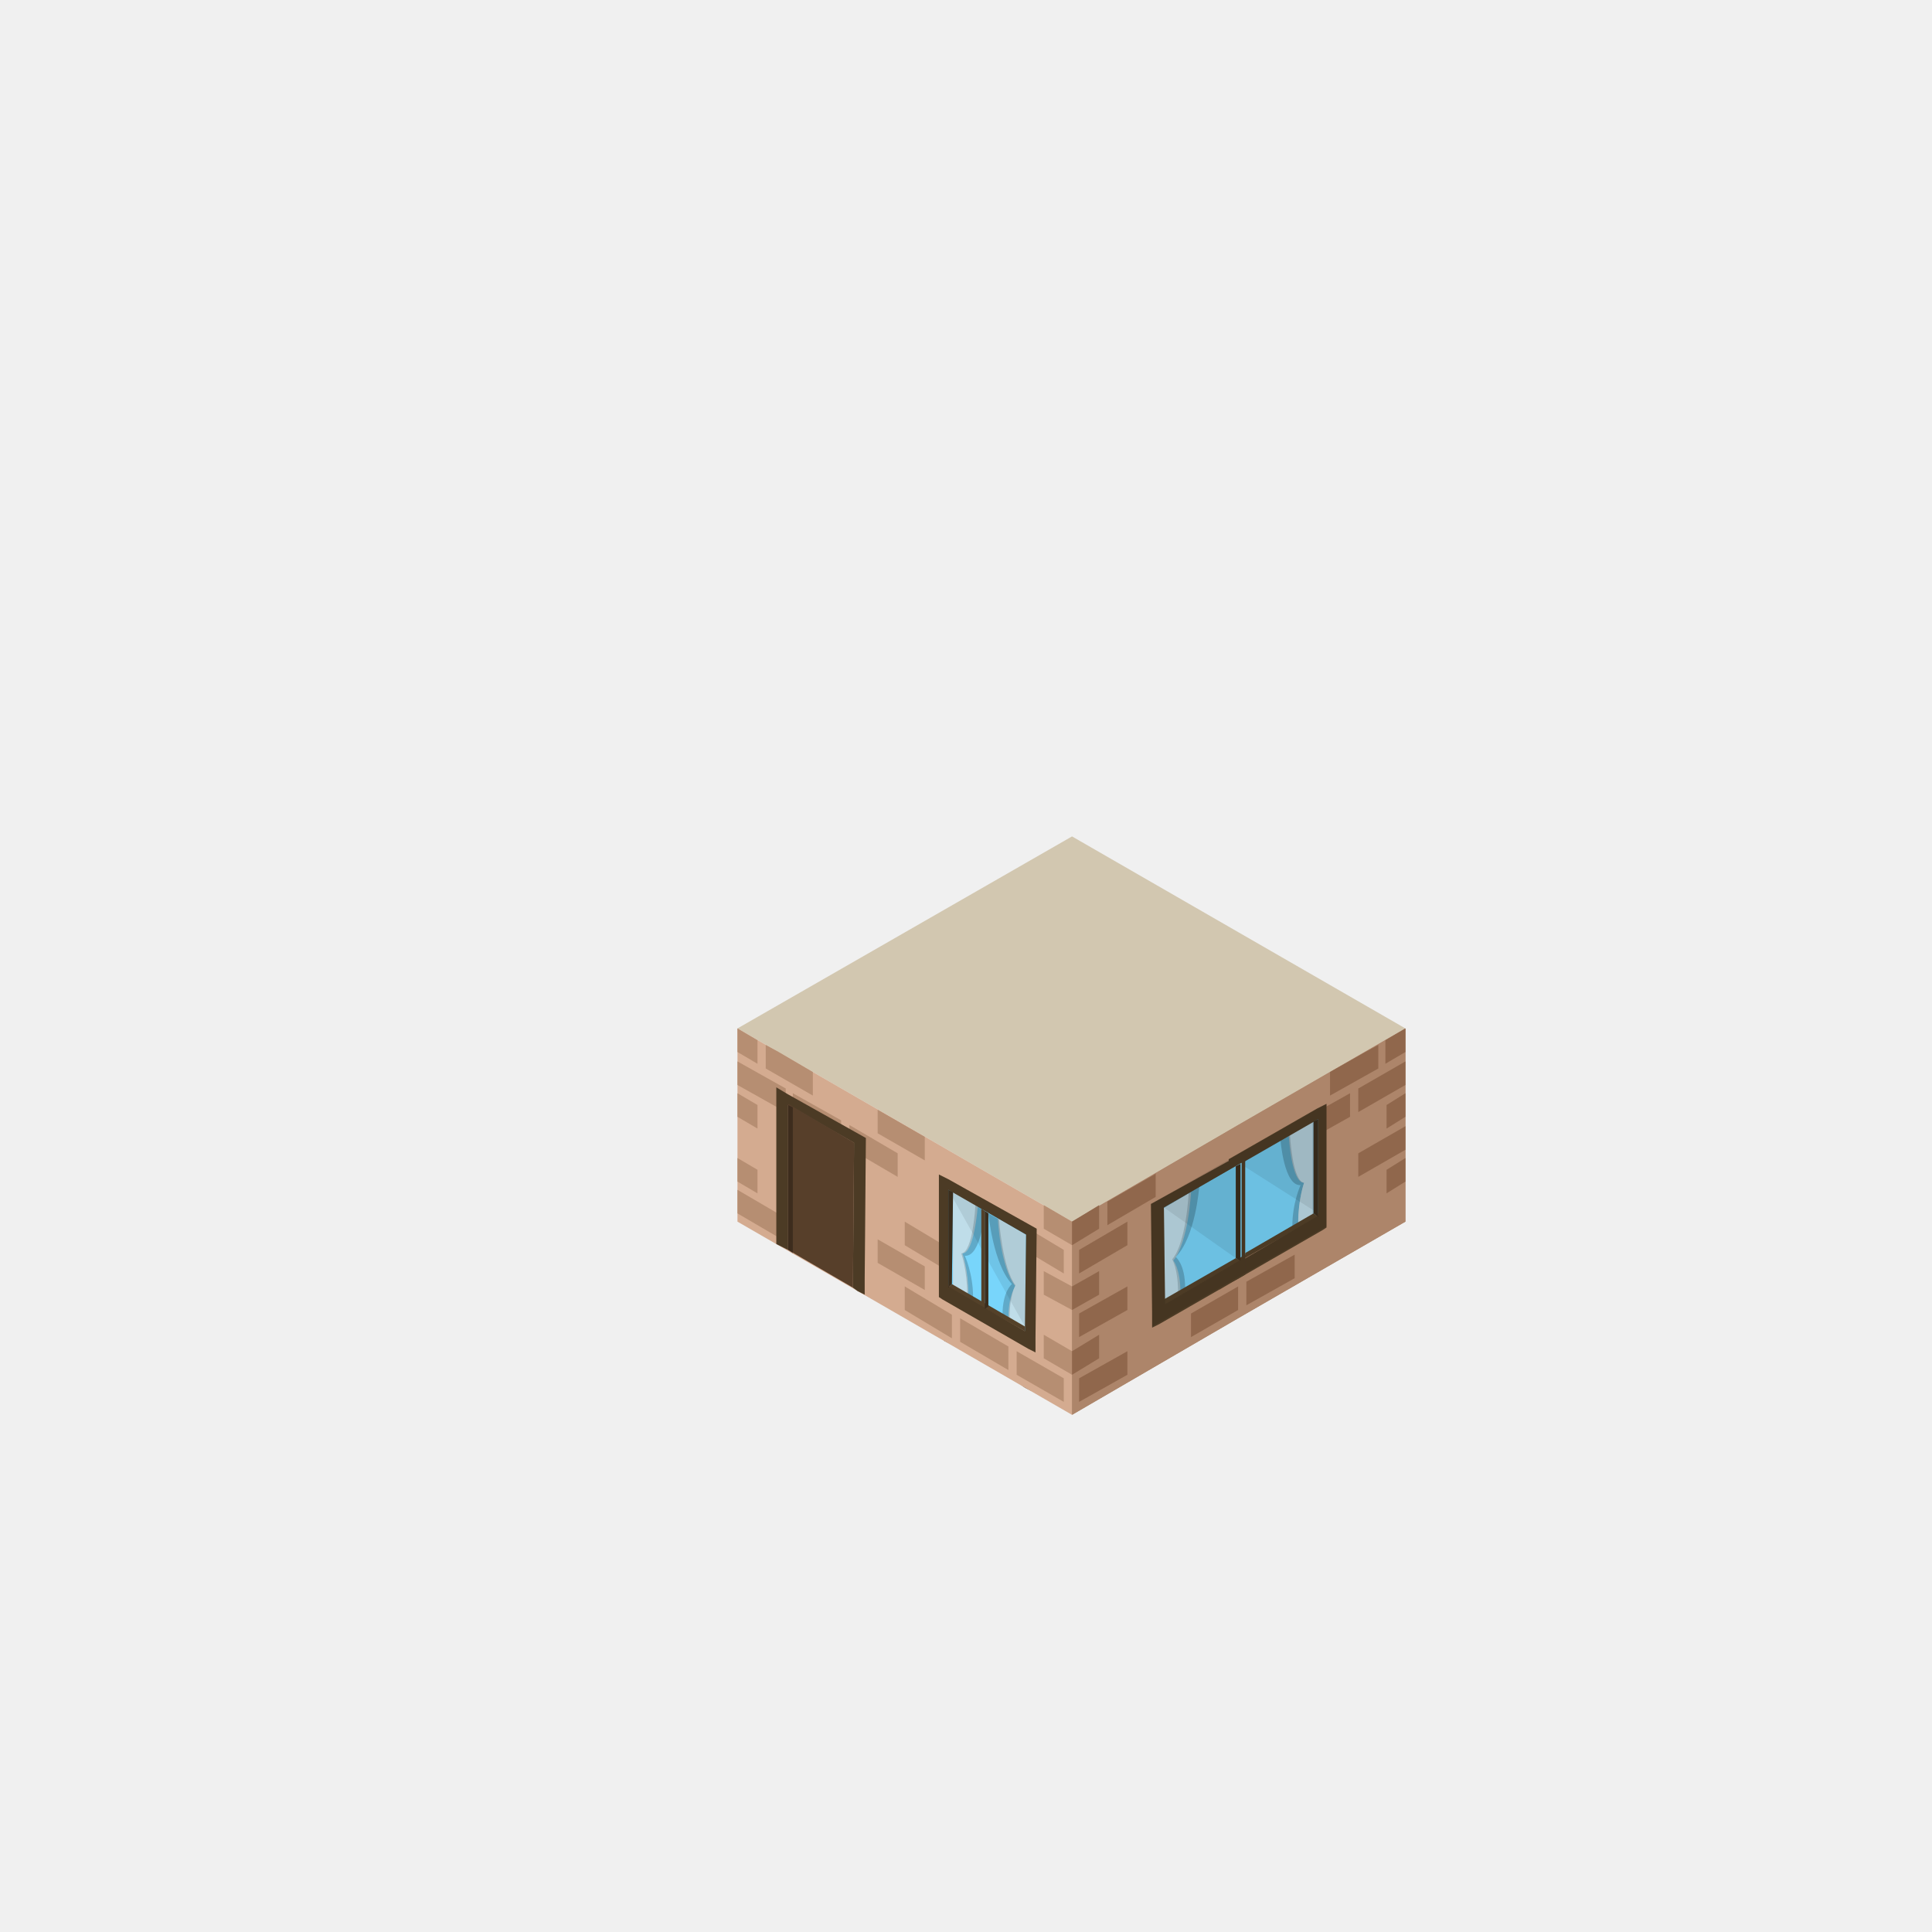
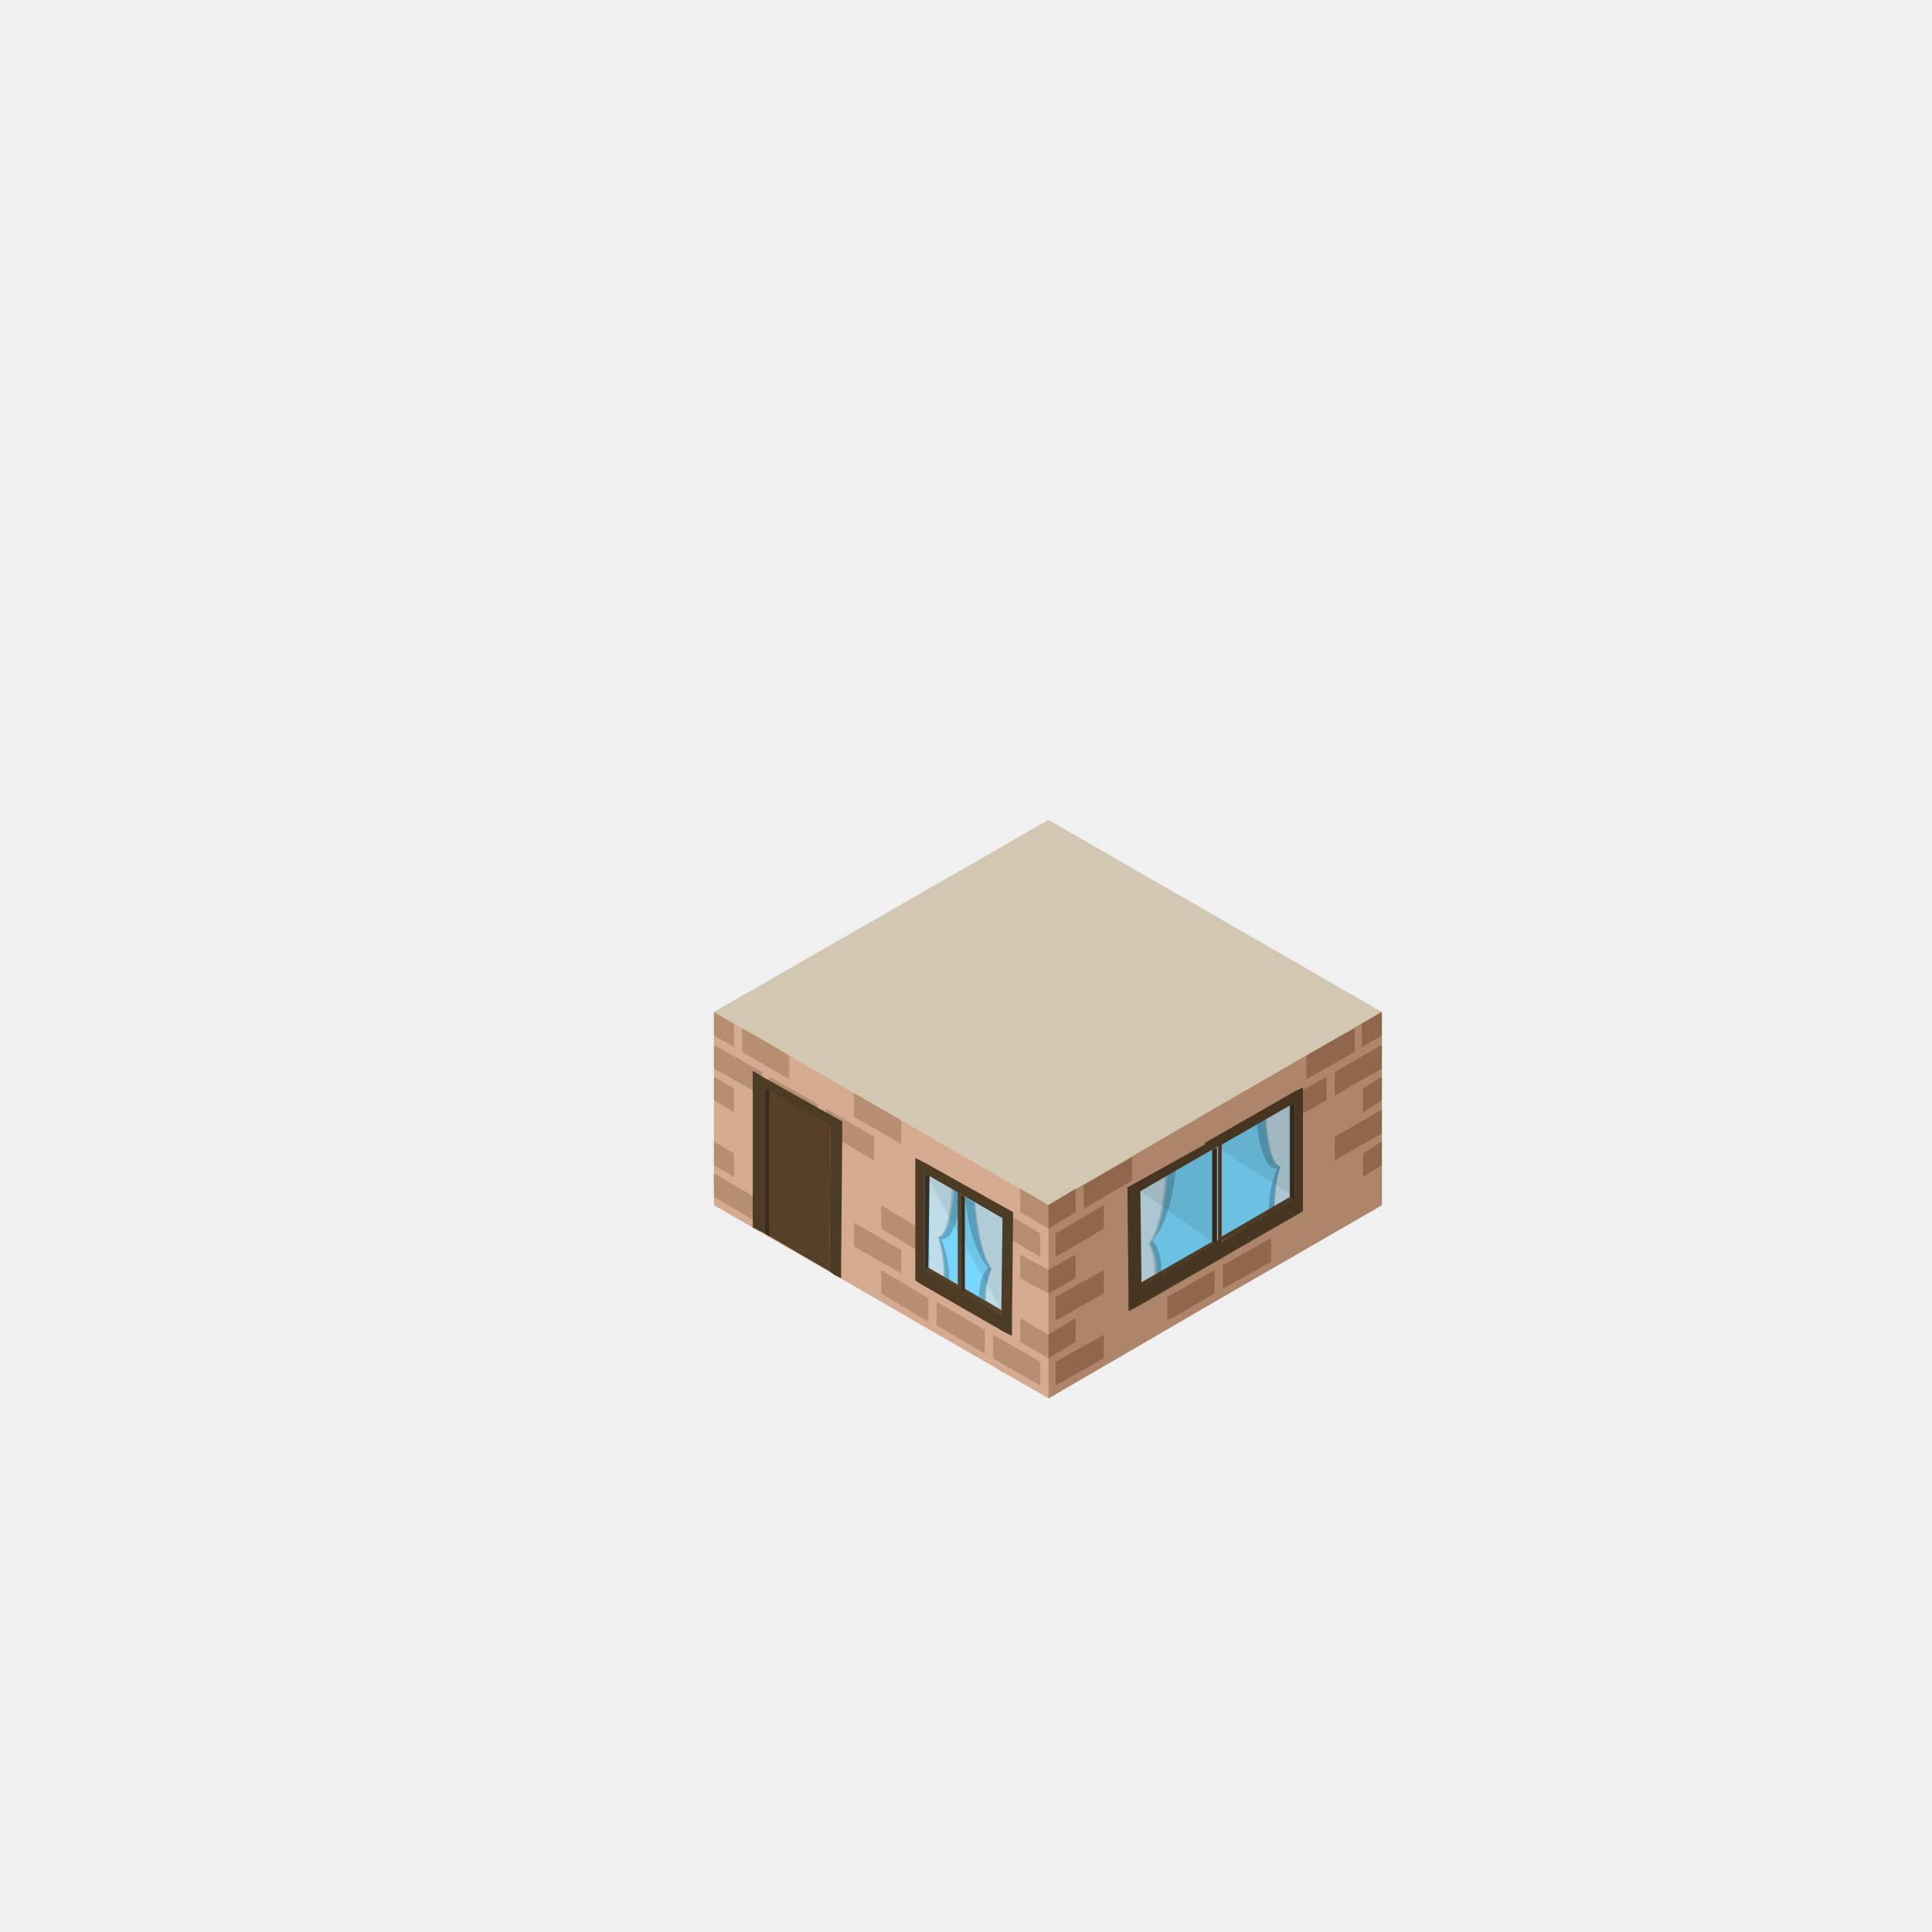
- <svg xmlns="http://www.w3.org/2000/svg" xmlns:xlink="http://www.w3.org/1999/xlink" version="1.1" id="Layer_1" x="0px" y="0px" width="164px" height="164px" viewBox="0 0 164 164" enable-background="new 0 0 164 164" xml:space="preserve">
+ <svg xmlns="http://www.w3.org/2000/svg" xmlns:xlink="http://www.w3.org/1999/xlink" version="1.1" id="Layer_1" x="0px" y="0px" viewBox="25 -25.6 164 164" style="enable-background:new 25 -25.6 164 164;" xml:space="preserve">
+   <style type="text/css">
+ 	.st0{fill:#D2C7B0;}
+ 	.st1{fill:#AD856A;}
+ 	.st2{clip-path:url(#SVGID_2_);}
+ 	.st3{fill:none;}
+ 	.st4{fill:#544129;}
+ 	.st5{fill:#60462F;}
+ 	.st6{opacity:0.1;enable-background:new    ;}
+ 	.st7{opacity:0.3;enable-background:new    ;}
+ 	.st8{fill:#D4AB90;}
+ 	.st9{fill:#B68E72;}
+ 	.st10{fill:#90674C;}
+ 	.st11{fill:#78D5FB;}
+ 	.st12{opacity:0.2;enable-background:new    ;}
+ 	.st13{opacity:0.6;}
+ 	.st14{fill:#C6C6C6;}
+ 	.st15{fill:#FFFFFF;}
+ 	.st16{opacity:8.000000e-02;enable-background:new    ;}
+ </style>
  <g id="A1-building">
-     <polygon id="XMLID_5993_" fill="#D2C7B0" points="91,103.7 119.3,87.3 91,71 62.6,87.3  " />
+     <polygon id="XMLID_5993_" class="st0" points="114,76.7 142.3,60.3 114,44 85.6,60.3  " />
    <g id="XMLID_3_">
-       <polygon id="XMLID_5992_" fill="#AD856A" points="91,120.1 91,103.7 91,103.7 105.1,95.5 119.3,87.3 119.3,103.7 119.3,103.7     105.1,111.9   " />
+       <polygon id="XMLID_5992_" class="st1" points="114,93.1 114,76.7 114,76.7 128.1,68.5 142.3,60.3 142.3,76.7 142.3,76.7     128.1,84.9   " />
      <g id="Door_11_">
-         <defs>
-           <polygon id="XMLID_5963_" points="76.8,111.9 91,120.1 91,103.7 76.8,95.5     " />
-         </defs>
-         <clipPath id="XMLID_10_">
-           <use xlink:href="#XMLID_5963_" overflow="visible" />
-         </clipPath>
-         <g id="XMLID_5964_" clip-path="url(#XMLID_10_)">
-           <g id="XMLID_5981_">
-             <g id="XMLID_5984_">
-               <g id="XMLID_5985_">
-                 <g id="XMLID_5986_">
-                   <g id="XMLID_5987_">
-                     <g id="XMLID_5988_">
-                       <g id="XMLID_5989_">
-                         <polygon id="XMLID_5991_" fill="none" points="81.1,102 81.1,114.3 86.6,117.5 86.6,105.2            " />
-                         <polygon id="XMLID_5990_" fill="#544129" points="81.1,101.1 80.1,100.5 80.1,113.8 80.7,114.1 81.1,114.3 81.1,102              86.6,105.2 86.6,117.5 87,117.8 87.6,118.1 87.6,116.8 87.7,104.8            " />
-                       </g>
-                     </g>
-                   </g>
-                 </g>
-               </g>
-             </g>
-             <g id="XMLID_5982_">
-               <polygon id="XMLID_5983_" fill="none" points="81.1,102 81.1,114.3 86.6,117.5 86.6,105.2       " />
-             </g>
-           </g>
-           <g id="XMLID_5965_">
-             <g id="XMLID_5968_">
-               <polygon id="XMLID_5980_" fill="#60462F" points="86.6,117.5 81.1,114.3 81.1,101.9 86.6,105.2       " />
-               <polygon id="XMLID_5979_" opacity="0.1" points="86.6,117.5 81.1,114.3 81.1,102 86.6,105.2       " />
-               <g id="XMLID_5969_">
-                 <g id="XMLID_5972_">
-                   <g id="XMLID_5973_">
-                     <g id="XMLID_5974_">
-                       <g id="XMLID_5975_">
-                         <g id="XMLID_5976_">
-                           <g id="XMLID_5977_">
-                             <polygon id="XMLID_5978_" fill="none" points="81.1,102 81.1,114.3 86.6,117.5 86.6,105.2              " />
-                           </g>
-                         </g>
-                       </g>
-                     </g>
-                   </g>
-                 </g>
-                 <g id="XMLID_5970_">
-                   <polygon id="XMLID_5971_" fill="none" points="81.1,102 81.1,114.3 86.6,117.5 86.6,105.2         " />
-                 </g>
-               </g>
-             </g>
-             <polygon id="XMLID_5967_" opacity="0.1" points="81.1,101.1 80.1,100.5 80.1,113.8 81.1,114.3 81.1,102 86.6,105.2 86.6,117.5        87.6,118.1 87.6,116.8 87.7,104.8      " />
-             <polygon id="XMLID_5966_" opacity="0.3" points="81.1,102 81.1,114.3 81.5,114.6 81.5,102.2      " />
-           </g>
-         </g>
-       </g>
-       <polygon id="XMLID_5962_" fill="#D4AB90" points="62.6,103.7 91,120.1 91,103.7 62.6,87.3   " />
-       <polygon id="XMLID_5961_" fill="#AD856A" points="91,120.1 91,103.7 91,103.7 105.1,95.5 119.3,87.3 119.3,103.7 119.3,103.7     105.1,111.9   " />
+         <g>
+           <defs>
+             <polygon id="SVGID_1_" points="99.8,84.9 114,93.1 114,76.7 99.8,68.5      " />
+           </defs>
+           <clipPath id="SVGID_2_">
+             <use xlink:href="#SVGID_1_" style="overflow:visible;" />
+           </clipPath>
+           <g id="XMLID_5964_" class="st2">
+             <g id="XMLID_5981_">
+               <g id="XMLID_5984_">
+                 <g id="XMLID_5985_">
+                   <g id="XMLID_5986_">
+                     <g id="XMLID_5987_">
+                       <g id="XMLID_5988_">
+                         <g id="XMLID_5989_">
+                           <polygon id="XMLID_5991_" class="st3" points="104.1,75 104.1,87.3 109.6,90.5 109.6,78.2             " />
+                           <polygon id="XMLID_5990_" class="st4" points="104.1,74.1 103.1,73.5 103.1,86.8 103.7,87.1 104.1,87.3 104.1,75               109.6,78.2 109.6,90.5 110,90.8 110.6,91.1 110.6,89.8 110.7,77.8             " />
+                         </g>
+                       </g>
+                     </g>
+                   </g>
+                 </g>
+               </g>
+               <g id="XMLID_5982_">
+                 <polygon id="XMLID_5983_" class="st3" points="104.1,75 104.1,87.3 109.6,90.5 109.6,78.2        " />
+               </g>
+             </g>
+             <g id="XMLID_5965_">
+               <g id="XMLID_5968_">
+                 <polygon id="XMLID_5980_" class="st5" points="109.6,90.5 104.1,87.3 104.1,74.9 109.6,78.2        " />
+                 <polygon id="XMLID_5979_" class="st6" points="109.6,90.5 104.1,87.3 104.1,75 109.6,78.2        " />
+                 <g id="XMLID_5969_">
+                   <g id="XMLID_5972_">
+                     <g id="XMLID_5973_">
+                       <g id="XMLID_5974_">
+                         <g id="XMLID_5975_">
+                           <g id="XMLID_5976_">
+                             <g id="XMLID_5977_">
+                               <polygon id="XMLID_5978_" class="st3" points="104.1,75 104.1,87.3 109.6,90.5 109.6,78.2               " />
+                             </g>
+                           </g>
+                         </g>
+                       </g>
+                     </g>
+                   </g>
+                   <g id="XMLID_5970_">
+                     <polygon id="XMLID_5971_" class="st3" points="104.1,75 104.1,87.3 109.6,90.5 109.6,78.2          " />
+                   </g>
+                 </g>
+               </g>
+               <polygon id="XMLID_5967_" class="st6" points="104.1,74.1 103.1,73.5 103.1,86.8 104.1,87.3 104.1,75 109.6,78.2 109.6,90.5         110.6,91.1 110.6,89.8 110.7,77.8       " />
+               <polygon id="XMLID_5966_" class="st7" points="104.1,75 104.1,87.3 104.5,87.6 104.5,75.2       " />
+             </g>
+           </g>
+         </g>
+       </g>
+       <polygon id="XMLID_5962_" class="st8" points="85.6,76.7 114,93.1 114,76.7 85.6,60.3   " />
+       <polygon id="XMLID_5961_" class="st1" points="114,93.1 114,76.7 114,76.7 128.1,68.5 142.3,60.3 142.3,76.7 142.3,76.7     128.1,84.9   " />
      <g id="XMLID_5950_">
-         <polygon id="XMLID_5960_" fill="none" points="76.8,95.5 76.8,111.9 76.8,111.9 91,120.1 91,103.7 91,103.7    " />
-         <polygon id="XMLID_5959_" fill="#B68E72" points="88.6,102.3 88.6,104.3 91,105.7 91,103.7    " />
-         <polygon id="XMLID_5958_" fill="#B68E72" points="86.3,105.7 90.3,108.1 90.3,106.1 86.3,103.7    " />
-         <polygon id="XMLID_5957_" fill="#B68E72" points="86.3,116.7 90.3,119 90.3,117 86.3,114.7    " />
-         <polygon id="XMLID_5956_" fill="#B68E72" points="81.5,113.9 85.6,116.3 85.6,114.3 81.5,111.9    " />
-         <polyline id="XMLID_5955_" fill="#B68E72" points="80.8,113.6 80.8,111.6 76.8,109.2 76.8,111.2    " />
-         <polygon id="XMLID_5954_" fill="#B68E72" points="81.5,108.5 85.6,110.8 85.6,108.8 81.5,106.5    " />
-         <polygon id="XMLID_5953_" fill="#B68E72" points="80.8,106.1 76.8,103.7 76.8,105.7 80.8,108.1    " />
-         <polygon id="XMLID_5952_" fill="#B68E72" points="88.6,115.3 91,116.7 91,114.7 88.6,113.3    " />
-         <polygon id="XMLID_5951_" fill="#B68E72" points="88.6,109.9 91,111.2 91,109.2 88.6,107.9    " />
+         <polygon id="XMLID_5960_" class="st3" points="99.8,68.5 99.8,84.9 99.8,84.9 114,93.1 114,76.7 114,76.7    " />
+         <polygon id="XMLID_5959_" class="st9" points="111.6,75.3 111.6,77.3 114,78.7 114,76.7    " />
+         <polygon id="XMLID_5958_" class="st9" points="109.3,78.7 113.3,81.1 113.3,79.1 109.3,76.7    " />
+         <polygon id="XMLID_5957_" class="st9" points="109.3,89.7 113.3,92 113.3,90 109.3,87.7    " />
+         <polygon id="XMLID_5956_" class="st9" points="104.5,86.9 108.6,89.3 108.6,87.3 104.5,84.9    " />
+         <polyline id="XMLID_5955_" class="st9" points="103.8,86.6 103.8,84.6 99.8,82.2 99.8,84.2    " />
+         <polygon id="XMLID_5954_" class="st9" points="104.5,81.5 108.6,83.8 108.6,81.8 104.5,79.5    " />
+         <polygon id="XMLID_5953_" class="st9" points="103.8,79.1 99.8,76.7 99.8,78.7 103.8,81.1    " />
+         <polygon id="XMLID_5952_" class="st9" points="111.6,88.3 114,89.7 114,87.7 111.6,86.3    " />
+         <polygon id="XMLID_5951_" class="st9" points="111.6,82.9 114,84.2 114,82.2 111.6,80.9    " />
      </g>
      <g id="XMLID_5923_">
        <g id="XMLID_5927_">
-           <polygon id="XMLID_5949_" fill="#90674C" points="94,102 98,99.7 98.1,99.6 98.1,101.6 94,104     " />
-           <polygon id="XMLID_5948_" fill="#90674C" points="93.3,102.3 93.3,104.3 91,105.7 91,103.7     " />
-           <polygon id="XMLID_5947_" fill="#90674C" points="95.7,105.7 91.6,108.1 91.6,106.1 95.7,103.7     " />
-           <polygon id="XMLID_5946_" fill="#90674C" points="95.7,116.7 91.6,119 91.6,117 95.7,114.7     " />
-           <polygon id="XMLID_5945_" fill="#90674C" points="101.1,111.5 105.1,109.2 105.1,111.2 101.1,113.5     " />
-           <polygon id="XMLID_5944_" fill="#90674C" points="95.7,111.2 91.6,113.5 91.6,111.5 95.7,109.2     " />
-           <polygon id="XMLID_5940_" fill="#90674C" points="93.3,115.3 91,116.7 91,114.7 93.3,113.3     " />
-           <polygon id="XMLID_5939_" fill="#90674C" points="103.5,107.5 105.1,106.5 105.1,108.5 103.5,109.5     " />
-           <polygon id="XMLID_5928_" fill="#90674C" points="93.3,109.9 91,111.2 91,109.2 93.3,107.9     " />
+           <polygon id="XMLID_5949_" class="st10" points="117,75 121,72.7 121.1,72.6 121.1,74.6 117,77     " />
+           <polygon id="XMLID_5948_" class="st10" points="116.3,75.3 116.3,77.3 114,78.7 114,76.7     " />
+           <polygon id="XMLID_5947_" class="st10" points="118.7,78.7 114.6,81.1 114.6,79.1 118.7,76.7     " />
+           <polygon id="XMLID_5946_" class="st10" points="118.7,89.7 114.6,92 114.6,90 118.7,87.7     " />
+           <polygon id="XMLID_5945_" class="st10" points="124.1,84.5 128.1,82.2 128.1,84.2 124.1,86.5     " />
+           <polygon id="XMLID_5944_" class="st10" points="118.7,84.2 114.6,86.5 114.6,84.5 118.7,82.2     " />
+           <polygon id="XMLID_5940_" class="st10" points="116.3,88.3 114,89.7 114,87.7 116.3,86.3     " />
+           <polygon id="XMLID_5939_" class="st10" points="126.5,80.5 128.1,79.5 128.1,81.5 126.5,82.5     " />
+           <polygon id="XMLID_5928_" class="st10" points="116.3,82.9 114,84.2 114,82.2 116.3,80.9     " />
        </g>
      </g>
      <g id="XMLID_5912_">
        <g id="XMLID_5913_">
-           <polygon id="XMLID_5921_" fill="#90674C" points="117.6,88.3 119.3,87.3 119.3,89.3 117.6,90.3     " />
-           <polygon id="XMLID_5920_" fill="#90674C" points="112.9,91 115.9,89.3 117,88.7 117,90.7 112.9,93     " />
-           <polygon id="XMLID_5919_" fill="#90674C" points="114.6,94.8 110.5,97.1 110.5,95.1 114.6,92.8     " />
-           <polygon id="XMLID_5918_" fill="#90674C" points="115.3,92.4 119.3,90.1 119.3,92.1 115.3,94.4     " />
-           <polygon id="XMLID_5917_" fill="#90674C" points="109.9,108.5 105.8,110.8 105.8,108.8 109.9,106.5     " />
-           <polygon id="XMLID_5916_" fill="#90674C" points="115.3,97.9 119.3,95.6 119.3,97.6 115.3,99.9     " />
-           <polygon id="XMLID_5915_" fill="#90674C" points="117.7,99.3 119.3,98.3 119.3,100.3 117.7,101.3     " />
-           <polygon id="XMLID_5914_" fill="#90674C" points="117.7,93.8 119.3,92.8 119.3,94.8 117.7,95.8     " />
+           <polygon id="XMLID_5921_" class="st10" points="140.6,61.3 142.3,60.3 142.3,62.3 140.6,63.3     " />
+           <polygon id="XMLID_5920_" class="st10" points="135.9,64 138.9,62.3 140,61.7 140,63.7 135.9,66     " />
+           <polygon id="XMLID_5919_" class="st10" points="137.6,67.8 133.5,70.1 133.5,68.1 137.6,65.8     " />
+           <polygon id="XMLID_5918_" class="st10" points="138.3,65.4 142.3,63.1 142.3,65.1 138.3,67.4     " />
+           <polygon id="XMLID_5917_" class="st10" points="132.9,81.5 128.8,83.8 128.8,81.8 132.9,79.5     " />
+           <polygon id="XMLID_5916_" class="st10" points="138.3,70.9 142.3,68.6 142.3,70.6 138.3,72.9     " />
+           <polygon id="XMLID_5915_" class="st10" points="140.7,72.3 142.3,71.3 142.3,73.3 140.7,74.3     " />
+           <polygon id="XMLID_5914_" class="st10" points="140.7,66.8 142.3,65.8 142.3,67.8 140.7,68.8     " />
        </g>
      </g>
      <g id="XMLID_5903_">
-         <polygon id="XMLID_5911_" fill="#B68E72" points="64.3,88.3 62.6,87.3 62.6,89.3 64.3,90.3    " />
-         <polygon id="XMLID_5910_" fill="#B68E72" points="69,91 66.1,89.3 65,88.7 65,90.7 69,93    " />
-         <polygon id="XMLID_5909_" fill="#B68E72" points="67.3,94.8 71.4,97.1 71.4,95.1 67.3,92.8    " />
-         <polygon id="XMLID_5908_" fill="#B68E72" points="72.1,97.5 76.2,99.9 76.2,97.9 72.1,95.5    " />
-         <polygon id="XMLID_5907_" fill="#B68E72" points="66.7,92.4 62.6,90.1 62.6,92.1 66.7,94.4    " />
-         <polygon id="XMLID_5906_" fill="#B68E72" points="66.7,103.4 62.6,101 62.6,103 66.7,105.4    " />
-         <polygon id="XMLID_5905_" fill="#B68E72" points="64.3,99.3 62.6,98.3 62.6,100.3 64.3,101.3    " />
-         <polygon id="XMLID_5904_" fill="#B68E72" points="64.3,93.8 62.6,92.8 62.6,94.8 64.3,95.8    " />
-       </g>
-       <polyline id="XMLID_5902_" fill="#B68E72" points="78.5,109.5 78.5,107.5 74.5,105.2 74.5,107.2   " />
-       <polygon id="XMLID_5901_" fill="#B68E72" points="78.5,96.5 74.5,94.2 74.5,94.2 74.5,96.2 78.5,98.5   " />
+         <polygon id="XMLID_5911_" class="st9" points="87.3,61.3 85.6,60.3 85.6,62.3 87.3,63.3    " />
+         <polygon id="XMLID_5910_" class="st9" points="92,64 89.1,62.3 88,61.7 88,63.7 92,66    " />
+         <polygon id="XMLID_5909_" class="st9" points="90.3,67.8 94.4,70.1 94.4,68.1 90.3,65.8    " />
+         <polygon id="XMLID_5908_" class="st9" points="95.1,70.5 99.2,72.9 99.2,70.9 95.1,68.5    " />
+         <polygon id="XMLID_5907_" class="st9" points="89.7,65.4 85.6,63.1 85.6,65.1 89.7,67.4    " />
+         <polygon id="XMLID_5906_" class="st9" points="89.7,76.4 85.6,74 85.6,76 89.7,78.4    " />
+         <polygon id="XMLID_5905_" class="st9" points="87.3,72.3 85.6,71.3 85.6,73.3 87.3,74.3    " />
+         <polygon id="XMLID_5904_" class="st9" points="87.3,66.8 85.6,65.8 85.6,67.8 87.3,68.8    " />
+       </g>
+       <polyline id="XMLID_5902_" class="st9" points="101.5,82.5 101.5,80.5 97.5,78.2 97.5,80.2   " />
+       <polygon id="XMLID_5901_" class="st9" points="101.5,69.5 97.5,67.2 97.5,67.2 97.5,69.2 101.5,71.5   " />
      <g id="Door_10_">
        <g id="XMLID_5_">
          <g id="XMLID_5890_">
            <g id="XMLID_5893_">
              <g id="XMLID_5894_">
                <g id="XMLID_5895_">
                  <g id="XMLID_5896_">
                    <g id="XMLID_5897_">
                      <g id="XMLID_5898_">
-                         <polygon id="XMLID_5900_" fill="none" points="66.9,93.8 66.9,106.1 72.4,109.3 72.5,97            " />
-                         <polygon id="XMLID_5899_" fill="#544129" points="66.9,92.9 65.9,92.3 65.9,105.6 66.5,105.9 66.9,106.1 66.9,93.8              72.5,97 72.4,109.3 72.8,109.6 73.4,109.9 73.4,108.6 73.5,96.6            " />
+                         <polygon id="XMLID_5900_" class="st3" points="89.9,66.8 89.9,79.1 95.4,82.3 95.5,70            " />
+                         <polygon id="XMLID_5899_" class="st4" points="89.9,65.9 88.9,65.3 88.9,78.6 89.5,78.9 89.9,79.1 89.9,66.8 95.5,70              95.4,82.3 95.8,82.6 96.4,82.9 96.4,81.6 96.5,69.6            " />
                      </g>
                    </g>
                  </g>
                </g>
              </g>
            </g>
            <g id="XMLID_5891_">
-               <polygon id="XMLID_5892_" fill="none" points="66.9,93.8 66.9,106.1 72.4,109.3 72.5,97       " />
+               <polygon id="XMLID_5892_" class="st3" points="89.9,66.8 89.9,79.1 95.4,82.3 95.5,70       " />
            </g>
          </g>
          <g id="XMLID_6_">
            <g id="XMLID_9_">
-               <polygon id="XMLID_5889_" fill="#60462F" points="72.4,109.3 66.9,106.1 66.9,93.7 72.5,97       " />
-               <polygon id="XMLID_5888_" opacity="0.1" points="72.4,109.3 66.9,106.1 66.9,93.8 72.5,97       " />
+               <polygon id="XMLID_5889_" class="st5" points="95.4,82.3 89.9,79.1 89.9,66.7 95.5,70       " />
+               <polygon id="XMLID_5888_" class="st6" points="95.4,82.3 89.9,79.1 89.9,66.8 95.5,70       " />
              <g id="XMLID_5878_">
                <g id="XMLID_5881_">
                  <g id="XMLID_5882_">
                    <g id="XMLID_5883_">
                      <g id="XMLID_5884_">
                        <g id="XMLID_5885_">
                          <g id="XMLID_5886_">
-                             <polygon id="XMLID_5887_" fill="none" points="66.9,93.8 66.9,106.1 72.4,109.3 72.5,97              " />
+                             <polygon id="XMLID_5887_" class="st3" points="89.9,66.8 89.9,79.1 95.4,82.3 95.5,70              " />
                          </g>
                        </g>
                      </g>
                    </g>
                  </g>
                </g>
                <g id="XMLID_5879_">
-                   <polygon id="XMLID_5880_" fill="none" points="66.9,93.8 66.9,106.1 72.4,109.3 72.5,97         " />
-                 </g>
-               </g>
-             </g>
-             <polygon id="XMLID_7_" opacity="0.1" points="66.9,92.9 65.9,92.3 65.9,105.6 66.9,106.1 66.9,93.8 72.5,97 72.4,109.3        73.4,109.9 73.4,108.6 73.5,96.6      " />
-             <polygon id="XMLID_5994_" opacity="0.3" points="66.9,93.8 66.9,106.1 67.3,106.4 67.3,94      " />
+                   <polygon id="XMLID_5880_" class="st3" points="89.9,66.8 89.9,79.1 95.4,82.3 95.5,70         " />
+                 </g>
+               </g>
+             </g>
+             <polygon id="XMLID_7_" class="st6" points="89.9,65.9 88.9,65.3 88.9,78.6 89.9,79.1 89.9,66.8 95.5,70 95.4,82.3 96.4,82.9        96.4,81.6 96.5,69.6      " />
+             <polygon id="XMLID_5994_" class="st7" points="89.9,66.8 89.9,79.1 90.3,79.4 90.3,67      " />
          </g>
        </g>
      </g>
    </g>
  </g>
  <g id="A1-windows">
    <g id="XMLID_7734_">
      <g id="XMLID_7735_">
        <g id="XMLID_7772_">
          <g id="XMLID_7802_">
            <g id="XMLID_7807_">
              <g id="XMLID_7808_">
                <g id="XMLID_7809_">
                  <g id="XMLID_7810_">
                    <g id="XMLID_7813_">
                      <g id="XMLID_7819_">
                        <g id="XMLID_7828_">
-                           <polygon fill="#78D5FB" points="105.1,107.1 112.2,102.8 112.2,94.5 105.1,98.8             " />
+                           <polygon class="st11" points="128.1,80.1 135.2,75.8 135.2,67.5 128.1,71.8             " />
                        </g>
                        <g id="XMLID_7822_">
-                           <polygon id="XMLID_7827_" fill="#78D5FB" points="108.7,104.7 111.5,103.1 111.5,95.2 108.7,96.8             " />
-                           <path id="XMLID_7826_" opacity="0.2" d="M108.7,96.8l2.7-1.6v7.9l-1.7,1c0-2,0.7-3.5,0.7-3.5              C109,100.7,108.7,96.8,108.7,96.8z" />
-                           <g id="XMLID_7823_" opacity="0.6">
-                             <path id="XMLID_7825_" fill="#C6C6C6" d="M109.4,96.4l2.1-1.2v7.9l-1.3,0.7c0-2,0.5-3.4,0.5-3.4               C109.6,100.4,109.4,96.4,109.4,96.4z" />
-                             <path id="XMLID_7824_" fill="#FFFFFF" d="M109.5,96.3l1.9-1.1v7.9l-1.2,0.7c0-2,0.5-3.4,0.5-3.4               C109.7,100.3,109.5,96.3,109.5,96.3z" />
+                           <polygon id="XMLID_7827_" class="st11" points="131.7,77.7 134.5,76.1 134.5,68.2 131.7,69.8             " />
+                           <path id="XMLID_7826_" class="st12" d="M131.7,69.8l2.7-1.6v7.9l-1.7,1c0-2,0.7-3.5,0.7-3.5              C132,73.7,131.7,69.8,131.7,69.8z" />
+                           <g id="XMLID_7823_" class="st13">
+                             <path id="XMLID_7825_" class="st14" d="M132.4,69.4l2.1-1.2v7.9l-1.3,0.7c0-2,0.5-3.4,0.5-3.4               C132.6,73.4,132.4,69.4,132.4,69.4z" />
+                             <path id="XMLID_7824_" class="st15" d="M132.5,69.3l1.9-1.1v7.9l-1.2,0.7c0-2,0.5-3.4,0.5-3.4               C132.7,73.3,132.5,69.3,132.5,69.3z" />
                          </g>
                        </g>
                        <g id="XMLID_7820_">
-                           <polygon id="XMLID_7821_" fill="#78D5FB" points="108.4,104.9 105.3,106.6 105.3,98.8 108.4,97             " />
-                         </g>
-                       </g>
-                       <polygon id="XMLID_7818_" opacity="8.000000e-002" points="111.9,95 111.9,103 105.3,98.8           " />
-                       <polygon id="XMLID_7817_" fill="none" points="111.9,103.3 105.3,107 105.3,98.8 111.9,95           " />
-                       <path id="XMLID_7814_" fill="#544129" d="M104.3,98.4l0.1,9.2l0,1.3l0.6-0.3l7.3-4.2l0.3-0.2V93.7l-0.8,0.4L104.3,98.4z             M105.3,98.8l6.6-3.8v8.2l-6.5,3.8L105.3,98.8z" />
-                     </g>
-                     <polygon id="XMLID_7812_" fill="#544129" points="105.3,106.6 111.5,103 111.9,103.3 105.3,107          " />
-                     <polygon id="XMLID_7811_" fill="#544129" points="111.5,95.2 111.5,103 111.9,103.3 111.9,95          " />
-                   </g>
-                 </g>
-               </g>
-             </g>
-             <polygon id="XMLID_7806_" opacity="0.3" points="111.5,95.2 111.5,103 111.9,103.3 111.9,95      " />
-             <path id="XMLID_7803_" opacity="0.1" d="M104.3,98.4l0.1,9.2l0,1.3l0.6-0.3l7.3-4.2l0.3-0.2V93.7l-0.8,0.4L104.3,98.4z        M105.3,98.8l6.6-3.8v8.2l-6.5,3.8L105.3,98.8z" />
+                           <polygon id="XMLID_7821_" class="st11" points="131.4,77.9 128.3,79.6 128.3,71.8 131.4,70             " />
+                         </g>
+                       </g>
+                       <polygon id="XMLID_7818_" class="st16" points="134.9,68 134.9,76 128.3,71.8           " />
+                       <polygon id="XMLID_7817_" class="st3" points="134.9,76.3 128.3,80 128.3,71.8 134.9,68           " />
+                       <path id="XMLID_7814_" class="st4" d="M127.3,71.4l0.1,9.2v1.3l0.6-0.3l7.3-4.2l0.3-0.2V66.7l-0.8,0.4L127.3,71.4z             M128.3,71.8l6.6-3.8v8.2l-6.5,3.8L128.3,71.8z" />
+                     </g>
+                     <polygon id="XMLID_7812_" class="st4" points="128.3,79.6 134.5,76 134.9,76.3 128.3,80          " />
+                     <polygon id="XMLID_7811_" class="st4" points="134.5,68.2 134.5,76 134.9,76.3 134.9,68          " />
+                   </g>
+                 </g>
+               </g>
+             </g>
+             <polygon id="XMLID_7806_" class="st7" points="134.5,68.2 134.5,76 134.9,76.3 134.9,68      " />
+             <path id="XMLID_7803_" class="st6" d="M127.3,71.4l0.1,9.2v1.3l0.6-0.3l7.3-4.2l0.3-0.2V66.7l-0.8,0.4L127.3,71.4z M128.3,71.8       l6.6-3.8v8.2l-6.5,3.8L128.3,71.8z" />
          </g>
          <g id="XMLID_7775_">
            <g id="XMLID_7780_">
              <g id="XMLID_7781_">
                <g id="XMLID_7782_">
                  <g id="XMLID_7783_">
                    <g id="XMLID_7786_">
                      <g id="XMLID_7792_">
                        <g id="XMLID_7801_">
-                           <polygon fill="#78D5FB" points="98.5,110.8 105.7,106.5 105.6,98.3 98.5,102.6             " />
+                           <polygon class="st11" points="121.5,83.8 128.7,79.5 128.6,71.3 121.5,75.6             " />
                        </g>
                        <g id="XMLID_7799_">
-                           <polygon id="XMLID_7800_" fill="#78D5FB" points="102.2,108.4 104.9,106.9 104.9,99 102.2,100.5             " />
+                           <polygon id="XMLID_7800_" class="st11" points="125.2,81.4 127.9,79.9 127.9,72 125.2,73.5             " />
                        </g>
                        <g id="XMLID_7793_">
-                           <polygon id="XMLID_7798_" fill="#78D5FB" points="101.8,108.6 98.8,110.4 98.8,102.5 101.8,100.7             " />
-                           <path id="XMLID_7797_" opacity="0.2" d="M101.8,100.7l-3.1,1.8v7.9l1.9-1.1c0-2-0.8-2.6-0.8-2.6              C101.5,105,101.8,100.7,101.8,100.7z" />
-                           <g id="XMLID_7794_" opacity="0.6">
-                             <path id="XMLID_7796_" fill="#C6C6C6" d="M101.1,101.2l-2.4,1.4v7.9l1.5-0.8c0-2-0.6-2.7-0.6-2.7               C100.9,105.4,101.1,101.2,101.1,101.2z" />
-                             <path id="XMLID_7795_" fill="#FFFFFF" d="M100.9,101.3l-2.2,1.3v7.9l1.3-0.8c0-2-0.5-2.8-0.5-2.8               C100.7,105.5,100.9,101.3,100.9,101.3z" />
-                           </g>
-                         </g>
-                       </g>
-                       <polygon id="XMLID_7791_" opacity="8.000000e-002" points="105.3,98.8 104.9,106.8 98.8,102.5           " />
-                       <polygon id="XMLID_7790_" fill="none" points="105.3,107 98.8,110.8 98.8,102.5 105.3,98.8           " />
-                       <path id="XMLID_7787_" fill="#544129" d="M97.7,102.2l0.1,9.2l0,1.3l0.6-0.3l7.3-4.2l0,0l0-10.4l-0.4,0.2L97.7,102.2z             M98.8,102.5l6.6-3.8v8.2l-6.5,3.8L98.8,102.5z" />
-                     </g>
-                     <polygon id="XMLID_7785_" fill="#544129" points="98.8,110.3 104.9,106.8 105.3,107 98.8,110.8          " />
-                     <polygon id="XMLID_7784_" fill="#544129" points="104.9,99 104.9,106.8 105.3,107 105.3,98.8          " />
-                   </g>
-                 </g>
-               </g>
-             </g>
-             <polygon id="XMLID_7779_" opacity="0.3" points="104.9,99 104.9,106.8 105.3,107 105.3,98.8      " />
-             <path id="XMLID_7776_" opacity="0.1" d="M97.7,102.2l0.1,9.2l0,1.3l0.6-0.3l7.3-4.2l0,0l0-10.4l-0.4,0.2L97.7,102.2z        M98.8,102.5l6.6-3.8v8.2l-6.5,3.8L98.8,102.5z" />
-           </g>
-           <polygon id="XMLID_7774_" opacity="0.1" points="112.6,104.1 97.8,112.6 97.7,102.2 112.6,93.7     " />
-           <polygon id="XMLID_7773_" fill="none" points="119.3,87.3 119.3,103.7 119.3,103.7 91,120.1 91,103.7     " />
+                           <polygon id="XMLID_7798_" class="st11" points="124.8,81.6 121.8,83.4 121.8,75.5 124.8,73.7             " />
+                           <path id="XMLID_7797_" class="st12" d="M124.8,73.7l-3.1,1.8v7.9l1.9-1.1c0-2-0.8-2.6-0.8-2.6              C124.5,78,124.8,73.7,124.8,73.7z" />
+                           <g id="XMLID_7794_" class="st13">
+                             <path id="XMLID_7796_" class="st14" d="M124.1,74.2l-2.4,1.4v7.9l1.5-0.8c0-2-0.6-2.7-0.6-2.7               C123.9,78.4,124.1,74.2,124.1,74.2z" />
+                             <path id="XMLID_7795_" class="st15" d="M123.9,74.3l-2.2,1.3v7.9l1.3-0.8c0-2-0.5-2.8-0.5-2.8               C123.7,78.5,123.9,74.3,123.9,74.3z" />
+                           </g>
+                         </g>
+                       </g>
+                       <polygon id="XMLID_7791_" class="st16" points="128.3,71.8 127.9,79.8 121.8,75.5           " />
+                       <polygon id="XMLID_7790_" class="st3" points="128.3,80 121.8,83.8 121.8,75.5 128.3,71.8           " />
+                       <path id="XMLID_7787_" class="st4" d="M120.7,75.2l0.1,9.2v1.3l0.6-0.3l7.3-4.2l0,0V70.8l-0.4,0.2L120.7,75.2z             M121.8,75.5l6.6-3.8v8.2l-6.5,3.8L121.8,75.5z" />
+                     </g>
+                     <polygon id="XMLID_7785_" class="st4" points="121.8,83.3 127.9,79.8 128.3,80 121.8,83.8          " />
+                     <polygon id="XMLID_7784_" class="st4" points="127.9,72 127.9,79.8 128.3,80 128.3,71.8          " />
+                   </g>
+                 </g>
+               </g>
+             </g>
+             <polygon id="XMLID_7779_" class="st7" points="127.9,72 127.9,79.8 128.3,80 128.3,71.8      " />
+             <path id="XMLID_7776_" class="st6" d="M120.7,75.2l0.1,9.2v1.3l0.6-0.3l7.3-4.2l0,0V70.8l-0.4,0.2L120.7,75.2z M121.8,75.5       l6.6-3.8v8.2l-6.5,3.8L121.8,75.5z" />
+           </g>
+           <polygon id="XMLID_7774_" class="st6" points="135.6,77.1 120.8,85.6 120.7,75.2 135.6,66.7     " />
+           <polygon id="XMLID_7773_" class="st3" points="142.3,60.3 142.3,76.7 142.3,76.7 114,93.1 114,76.7     " />
        </g>
        <g id="Window_2_">
          <g id="XMLID_7737_">
            <g id="XMLID_7746_">
              <g id="XMLID_7747_">
                <g id="XMLID_7748_">
                  <g id="XMLID_7749_">
                    <g id="XMLID_7752_">
                      <g id="XMLID_7758_">
                        <g id="XMLID_7771_">
-                           <polygon fill="#78D5FB" points="87.2,113.1 80.1,108.8 80.1,100.5 87.3,104.8             " />
+                           <polygon class="st11" points="110.2,86.1 103.1,81.8 103.1,73.5 110.3,77.8             " />
                        </g>
                        <g id="XMLID_7765_">
-                           <polygon id="XMLID_7770_" fill="#78D5FB" points="83.6,110.7 80.9,109.1 80.9,101.2 83.6,102.8             " />
-                           <path id="XMLID_7769_" opacity="0.2" d="M83.6,102.8l-2.7-1.6v7.9l1.7,1c0-2-0.7-3.5-0.7-3.5              C83.3,106.7,83.6,102.8,83.6,102.8z" />
-                           <g id="XMLID_7766_" opacity="0.6">
-                             <path id="XMLID_7768_" fill="#C6C6C6" d="M83,102.4l-2.1-1.2v7.9l1.3,0.7c0-2-0.5-3.4-0.5-3.4               C82.7,106.4,83,102.4,83,102.4z" />
-                             <path id="XMLID_7767_" fill="#FFFFFF" d="M82.8,102.3l-1.9-1.1v7.9l1.2,0.7c0-2-0.5-3.4-0.5-3.4               C82.6,106.3,82.8,102.3,82.8,102.3z" />
+                           <polygon id="XMLID_7770_" class="st11" points="106.6,83.7 103.9,82.1 103.9,74.2 106.6,75.8             " />
+                           <path id="XMLID_7769_" class="st12" d="M106.6,75.8l-2.7-1.6v7.9l1.7,1c0-2-0.7-3.5-0.7-3.5              C106.3,79.7,106.6,75.8,106.6,75.8z" />
+                           <g id="XMLID_7766_" class="st13">
+                             <path id="XMLID_7768_" class="st14" d="M106,75.4l-2.1-1.2v7.9l1.3,0.7c0-2-0.5-3.4-0.5-3.4               C105.7,79.4,106,75.4,106,75.4z" />
+                             <path id="XMLID_7767_" class="st15" d="M105.8,75.3l-1.9-1.1v7.9l1.2,0.7c0-2-0.5-3.4-0.5-3.4               C105.6,79.3,105.8,75.3,105.8,75.3z" />
                          </g>
                        </g>
                        <g id="XMLID_7759_">
-                           <polygon id="XMLID_7764_" fill="#78D5FB" points="83.9,110.9 87,112.6 87,104.8 83.9,103             " />
-                           <path id="XMLID_7763_" opacity="0.2" d="M83.9,103l3.1,1.8v7.9l-1.9-1.1c0-2,0.8-2.6,0.8-2.6              C84.3,107.3,83.9,103,83.9,103z" />
-                           <g id="XMLID_7760_" opacity="0.6">
-                             <path id="XMLID_7762_" fill="#C6C6C6" d="M84.7,103.4l2.4,1.4v7.9l-1.5-0.8c0-2,0.6-2.7,0.6-2.7               C84.9,107.6,84.7,103.4,84.7,103.4z" />
-                             <path id="XMLID_7761_" fill="#FFFFFF" d="M84.8,103.5l2.2,1.3v7.9l-1.3-0.8c0-2,0.5-2.8,0.5-2.8               C85.1,107.7,84.8,103.5,84.8,103.5z" />
-                           </g>
-                         </g>
-                       </g>
-                       <polygon id="XMLID_7757_" opacity="8.000000e-002" points="80.5,101 87,112.6 87,104.8           " />
-                       <polygon id="XMLID_7756_" fill="none" points="80.5,109.3 87,113 87,104.8 80.5,101           " />
-                       <path id="XMLID_7753_" fill="#544129" d="M80.5,100.1l-0.8-0.4v10.4l0.3,0.2l7.3,4.2l0.6,0.3l0-1.3l0.1-9.2L80.5,100.1z             M87,113l-6.5-3.8V101l6.6,3.8L87,113z" />
-                     </g>
-                     <polygon id="XMLID_7751_" fill="#544129" points="87,112.6 80.8,109 80.5,109.3 87,113          " />
-                     <polygon id="XMLID_7750_" fill="#544129" points="80.9,101.2 80.8,109 80.5,109.3 80.5,101          " />
+                           <polygon id="XMLID_7764_" class="st11" points="106.9,83.9 110,85.6 110,77.8 106.9,76             " />
+                           <path id="XMLID_7763_" class="st12" d="M106.9,76l3.1,1.8v7.9l-1.9-1.1c0-2,0.8-2.6,0.8-2.6              C107.3,80.3,106.9,76,106.9,76z" />
+                           <g id="XMLID_7760_" class="st13">
+                             <path id="XMLID_7762_" class="st14" d="M107.7,76.4l2.4,1.4v7.9l-1.5-0.8c0-2,0.6-2.7,0.6-2.7               C107.9,80.6,107.7,76.4,107.7,76.4z" />
+                             <path id="XMLID_7761_" class="st15" d="M107.8,76.5l2.2,1.3v7.9l-1.3-0.8c0-2,0.5-2.8,0.5-2.8               C108.1,80.7,107.8,76.5,107.8,76.5z" />
+                           </g>
+                         </g>
+                       </g>
+                       <polygon id="XMLID_7757_" class="st16" points="103.5,74 110,85.6 110,77.8           " />
+                       <polygon id="XMLID_7756_" class="st3" points="103.5,82.3 110,86 110,77.8 103.5,74           " />
+                       <path id="XMLID_7753_" class="st4" d="M103.5,73.1l-0.8-0.4v10.4l0.3,0.2l7.3,4.2l0.6,0.3v-1.3l0.1-9.2L103.5,73.1z             M110,86l-6.5-3.8V74l6.6,3.8L110,86z" />
+                     </g>
+                     <polygon id="XMLID_7751_" class="st4" points="110,85.6 103.8,82 103.5,82.3 110,86          " />
+                     <polygon id="XMLID_7750_" class="st4" points="103.9,74.2 103.8,82 103.5,82.3 103.5,74          " />
                  </g>
                </g>
              </g>
            </g>
            <g id="XMLID_7743_">
-               <polygon id="XMLID_7745_" fill="#544129" points="83.3,102.6 83.3,110.9 83.6,111.1 83.6,102.8       " />
-               <polygon id="XMLID_7744_" fill="#544129" points="83.6,102.8 83.6,102.8 83.6,111.1 83.9,110.9 83.9,103       " />
-             </g>
-             <polygon id="XMLID_7742_" opacity="0.3" points="80.9,101.2 80.8,109 80.5,109.3 80.5,101      " />
-             <polygon id="XMLID_7741_" opacity="0.3" points="83.6,102.8 83.6,102.8 83.6,111.1 83.9,110.9 83.9,103      " />
-             <path id="XMLID_7738_" opacity="0.1" d="M80.5,100.1l-0.8-0.4v10.4l0.3,0.2l7.3,4.2l0.6,0.3l0-1.3l0.1-9.2L80.5,100.1z M87,113       l-6.5-3.8V101l6.6,3.8L87,113z" />
-           </g>
-         </g>
-         <polygon id="XMLID_7736_" opacity="0.5" fill="none" points="62.6,103.7 91,120.1 91,103.7 62.6,87.3    " />
+               <polygon id="XMLID_7745_" class="st4" points="106.3,75.6 106.3,83.9 106.6,84.1 106.6,75.8       " />
+               <polygon id="XMLID_7744_" class="st4" points="106.6,75.8 106.6,75.8 106.6,84.1 106.9,83.9 106.9,76       " />
+             </g>
+             <polygon id="XMLID_7742_" class="st7" points="103.9,74.2 103.8,82 103.5,82.3 103.5,74      " />
+             <polygon id="XMLID_7741_" class="st7" points="106.6,75.8 106.6,75.8 106.6,84.1 106.9,83.9 106.9,76      " />
+             <path id="XMLID_7738_" class="st6" d="M103.5,73.1l-0.8-0.4v10.4l0.3,0.2l7.3,4.2l0.6,0.3v-1.3l0.1-9.2L103.5,73.1z M110,86       l-6.5-3.8V74l6.6,3.8L110,86z" />
+           </g>
+         </g>
+         <polygon id="XMLID_7736_" class="st3" points="85.6,76.7 114,93.1 114,76.7 85.6,60.3    " />
      </g>
    </g>
  </g>
</svg>
